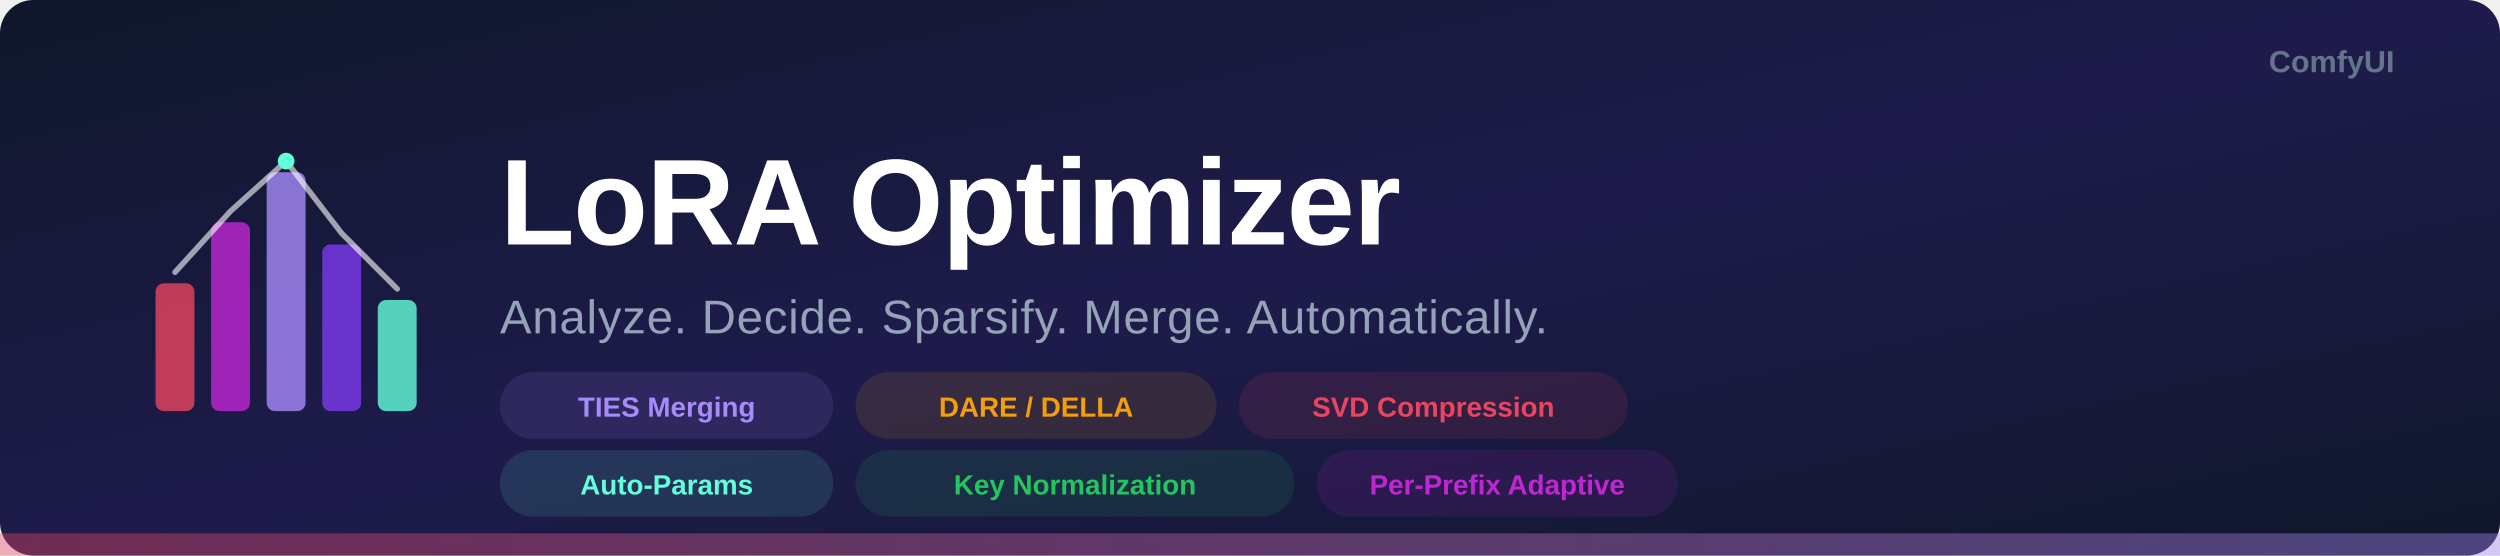
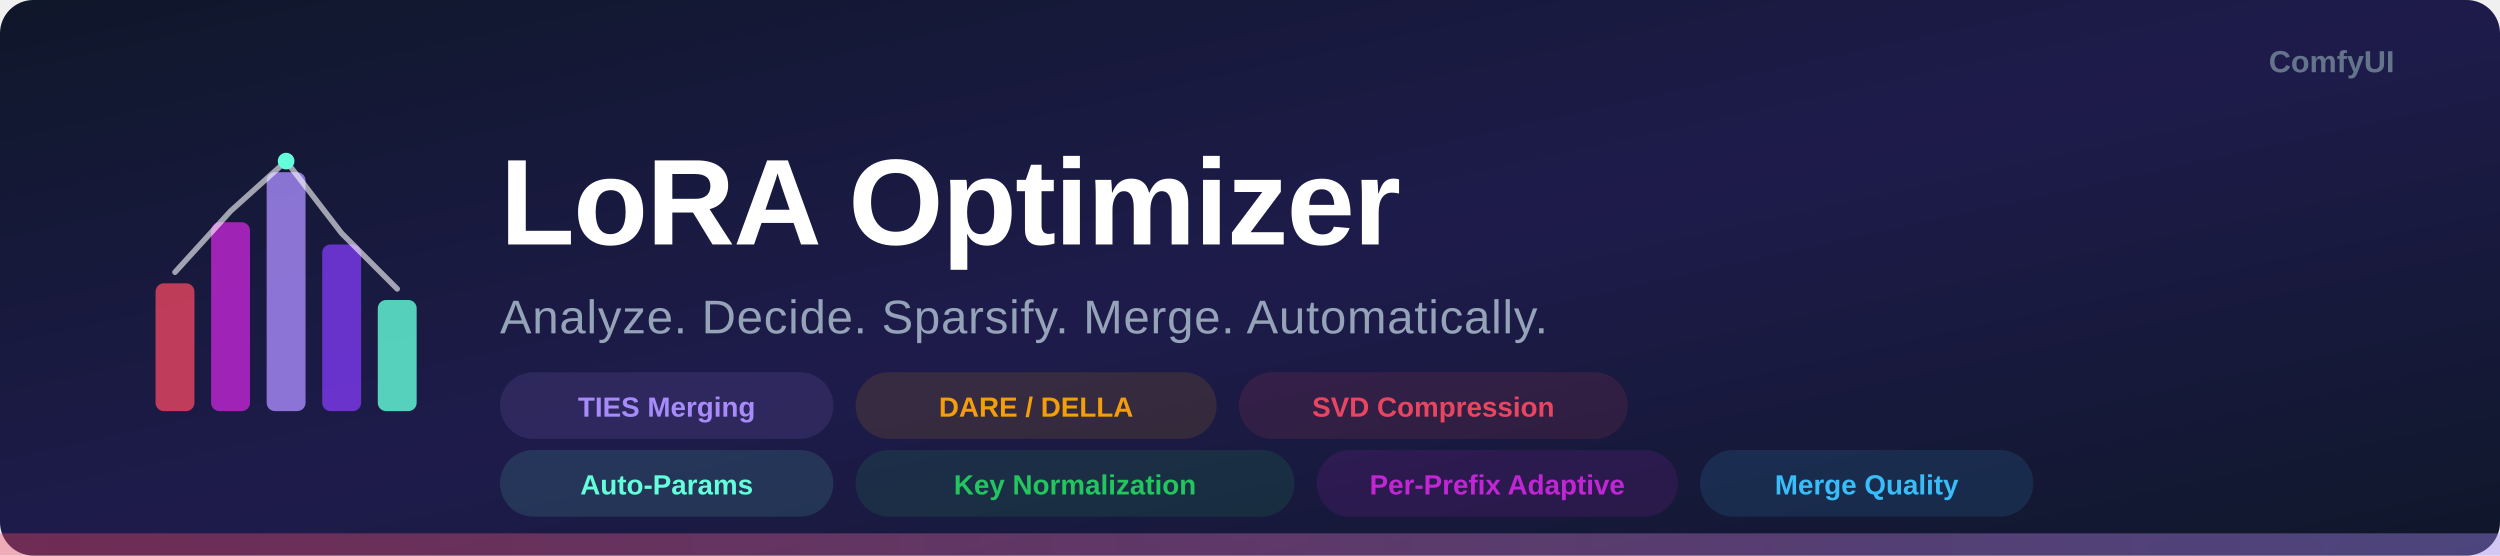
<svg xmlns="http://www.w3.org/2000/svg" viewBox="0 0 900 200">
  <defs>
    <linearGradient id="bg" x1="0%" y1="0%" x2="100%" y2="100%">
      <stop offset="0%" style="stop-color:#0f172a" />
      <stop offset="50%" style="stop-color:#1e1b4b" />
      <stop offset="100%" style="stop-color:#0f172a" />
    </linearGradient>
    <linearGradient id="accent" x1="0%" y1="0%" x2="100%" y2="0%">
      <stop offset="0%" style="stop-color:#e94560" />
      <stop offset="100%" style="stop-color:#a78bfa" />
    </linearGradient>
  </defs>
  <rect width="900" height="200" rx="12" fill="url(#bg)" />
  <rect x="0" y="192" width="900" height="8" rx="0" fill="url(#accent)" opacity="0.4" />
  <g transform="translate(56, 52)">
    <rect x="0" y="50" width="14" height="46" rx="3" fill="#e94560" opacity="0.8" />
    <rect x="20" y="28" width="14" height="68" rx="3" fill="#c026d3" opacity="0.8" />
    <rect x="40" y="10" width="14" height="86" rx="3" fill="#a78bfa" opacity="0.8" />
    <rect x="60" y="36" width="14" height="60" rx="3" fill="#7c3aed" opacity="0.8" />
    <rect x="80" y="56" width="14" height="40" rx="3" fill="#64ffda" opacity="0.8" />
    <polyline points="7,46 27,24 47,6 67,32 87,52" stroke="#ffffff" stroke-width="2" fill="none" stroke-linecap="round" stroke-linejoin="round" opacity="0.6" />
    <circle cx="47" cy="6" r="3" fill="#64ffda" />
  </g>
  <text x="180" y="88" font-family="Segoe UI, Arial, sans-serif" font-size="44" font-weight="700" fill="#ffffff" letter-spacing="-0.5">LoRA Optimizer</text>
  <text x="180" y="120" font-family="Segoe UI, Arial, sans-serif" font-size="17" fill="#94a3b8" letter-spacing="0.3">Analyze. Decide. Sparsify. Merge. Automatically.</text>
  <rect x="180" y="134" width="120" height="24" rx="12" fill="#a78bfa" opacity="0.12" />
  <text x="240" y="150" font-family="Segoe UI, Arial, sans-serif" font-size="10" fill="#a78bfa" text-anchor="middle" font-weight="600">TIES Merging</text>
  <rect x="308" y="134" width="130" height="24" rx="12" fill="#f59e0b" opacity="0.12" />
  <text x="373" y="150" font-family="Segoe UI, Arial, sans-serif" font-size="10" fill="#f59e0b" text-anchor="middle" font-weight="600">DARE / DELLA</text>
  <rect x="446" y="134" width="140" height="24" rx="12" fill="#e94560" opacity="0.12" />
  <text x="516" y="150" font-family="Segoe UI, Arial, sans-serif" font-size="10" fill="#e94560" text-anchor="middle" font-weight="600">SVD Compression</text>
  <rect x="180" y="162" width="120" height="24" rx="12" fill="#64ffda" opacity="0.12" />
  <text x="240" y="178" font-family="Segoe UI, Arial, sans-serif" font-size="10" fill="#64ffda" text-anchor="middle" font-weight="600">Auto-Params</text>
  <rect x="308" y="162" width="158" height="24" rx="12" fill="#22c55e" opacity="0.12" />
  <text x="387" y="178" font-family="Segoe UI, Arial, sans-serif" font-size="10" fill="#22c55e" text-anchor="middle" font-weight="600">Key Normalization</text>
  <rect x="474" y="162" width="130" height="24" rx="12" fill="#c026d3" opacity="0.12" />
  <text x="539" y="178" font-family="Segoe UI, Arial, sans-serif" font-size="10" fill="#c026d3" text-anchor="middle" font-weight="600">Per-Prefix Adaptive</text>
+   <rect x="612" y="162" width="120" height="24" rx="12" fill="#38bdf8" opacity="0.12" />
+   <text x="672" y="178" font-family="Segoe UI, Arial, sans-serif" font-size="10" fill="#38bdf8" text-anchor="middle" font-weight="600">Merge Quality</text>
  <text x="862" y="26" font-family="Segoe UI, Arial, sans-serif" font-size="11" fill="#64748b" text-anchor="end" font-weight="600">ComfyUI</text>
</svg>
